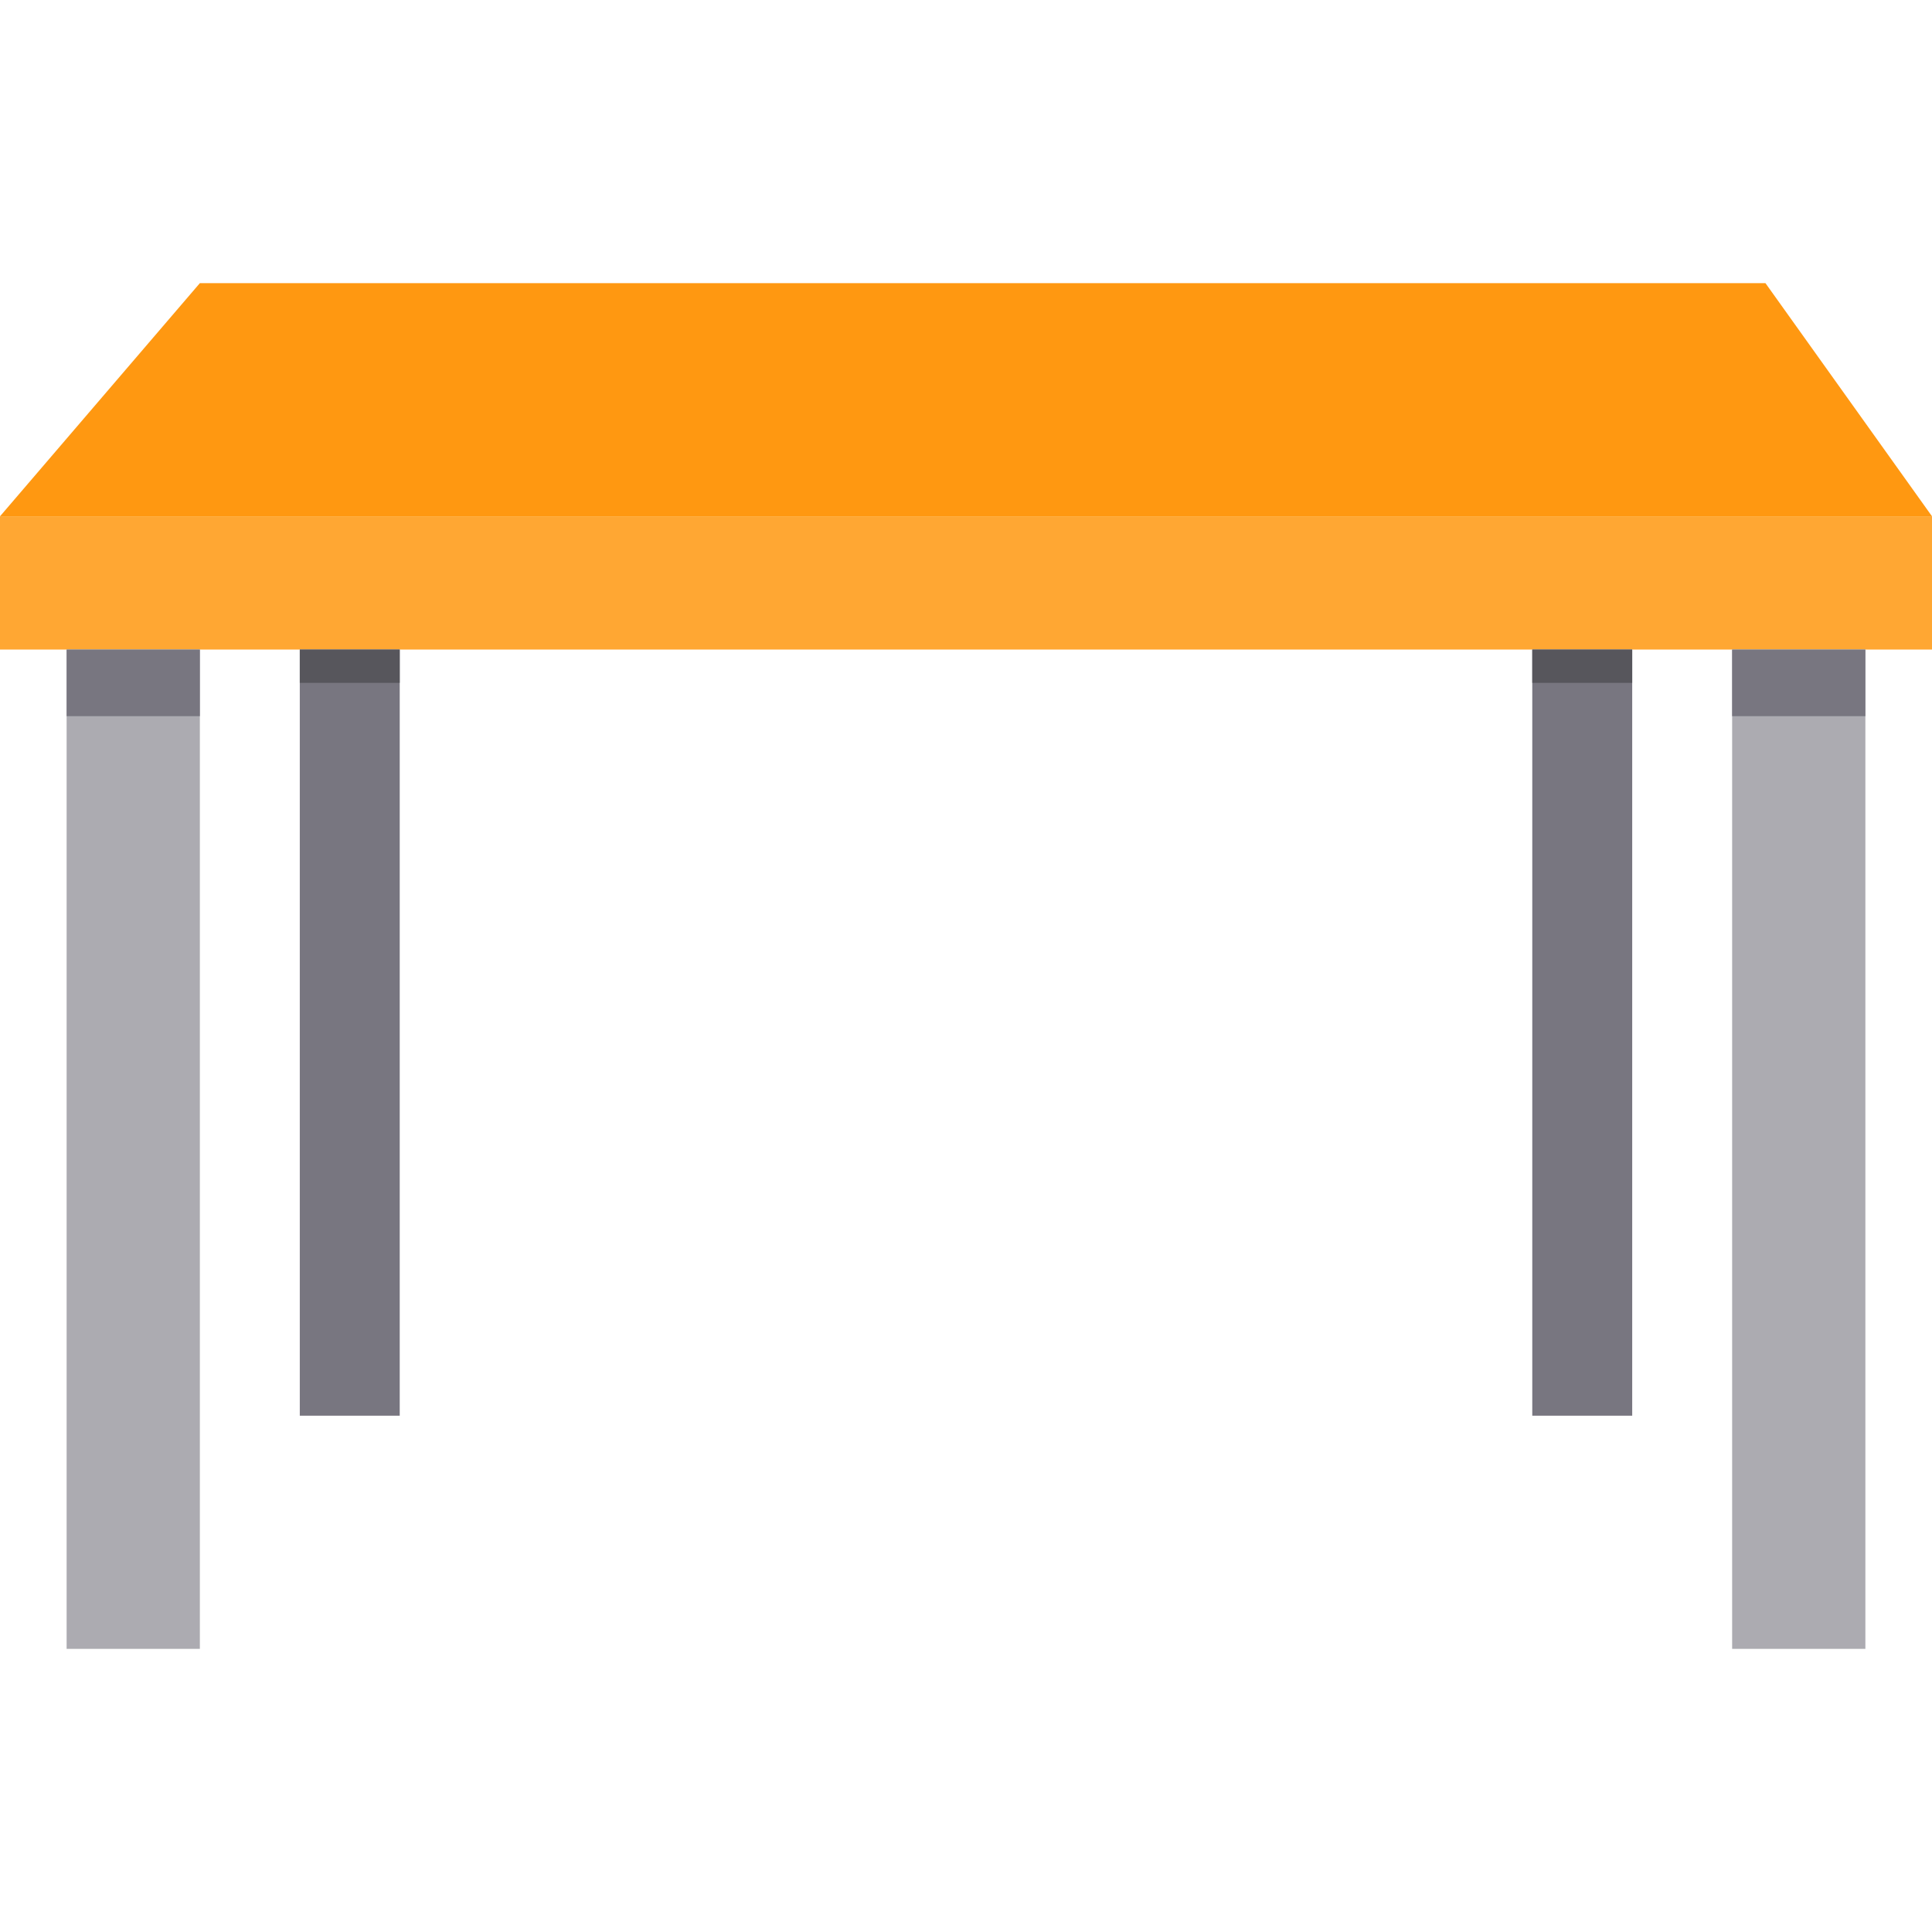
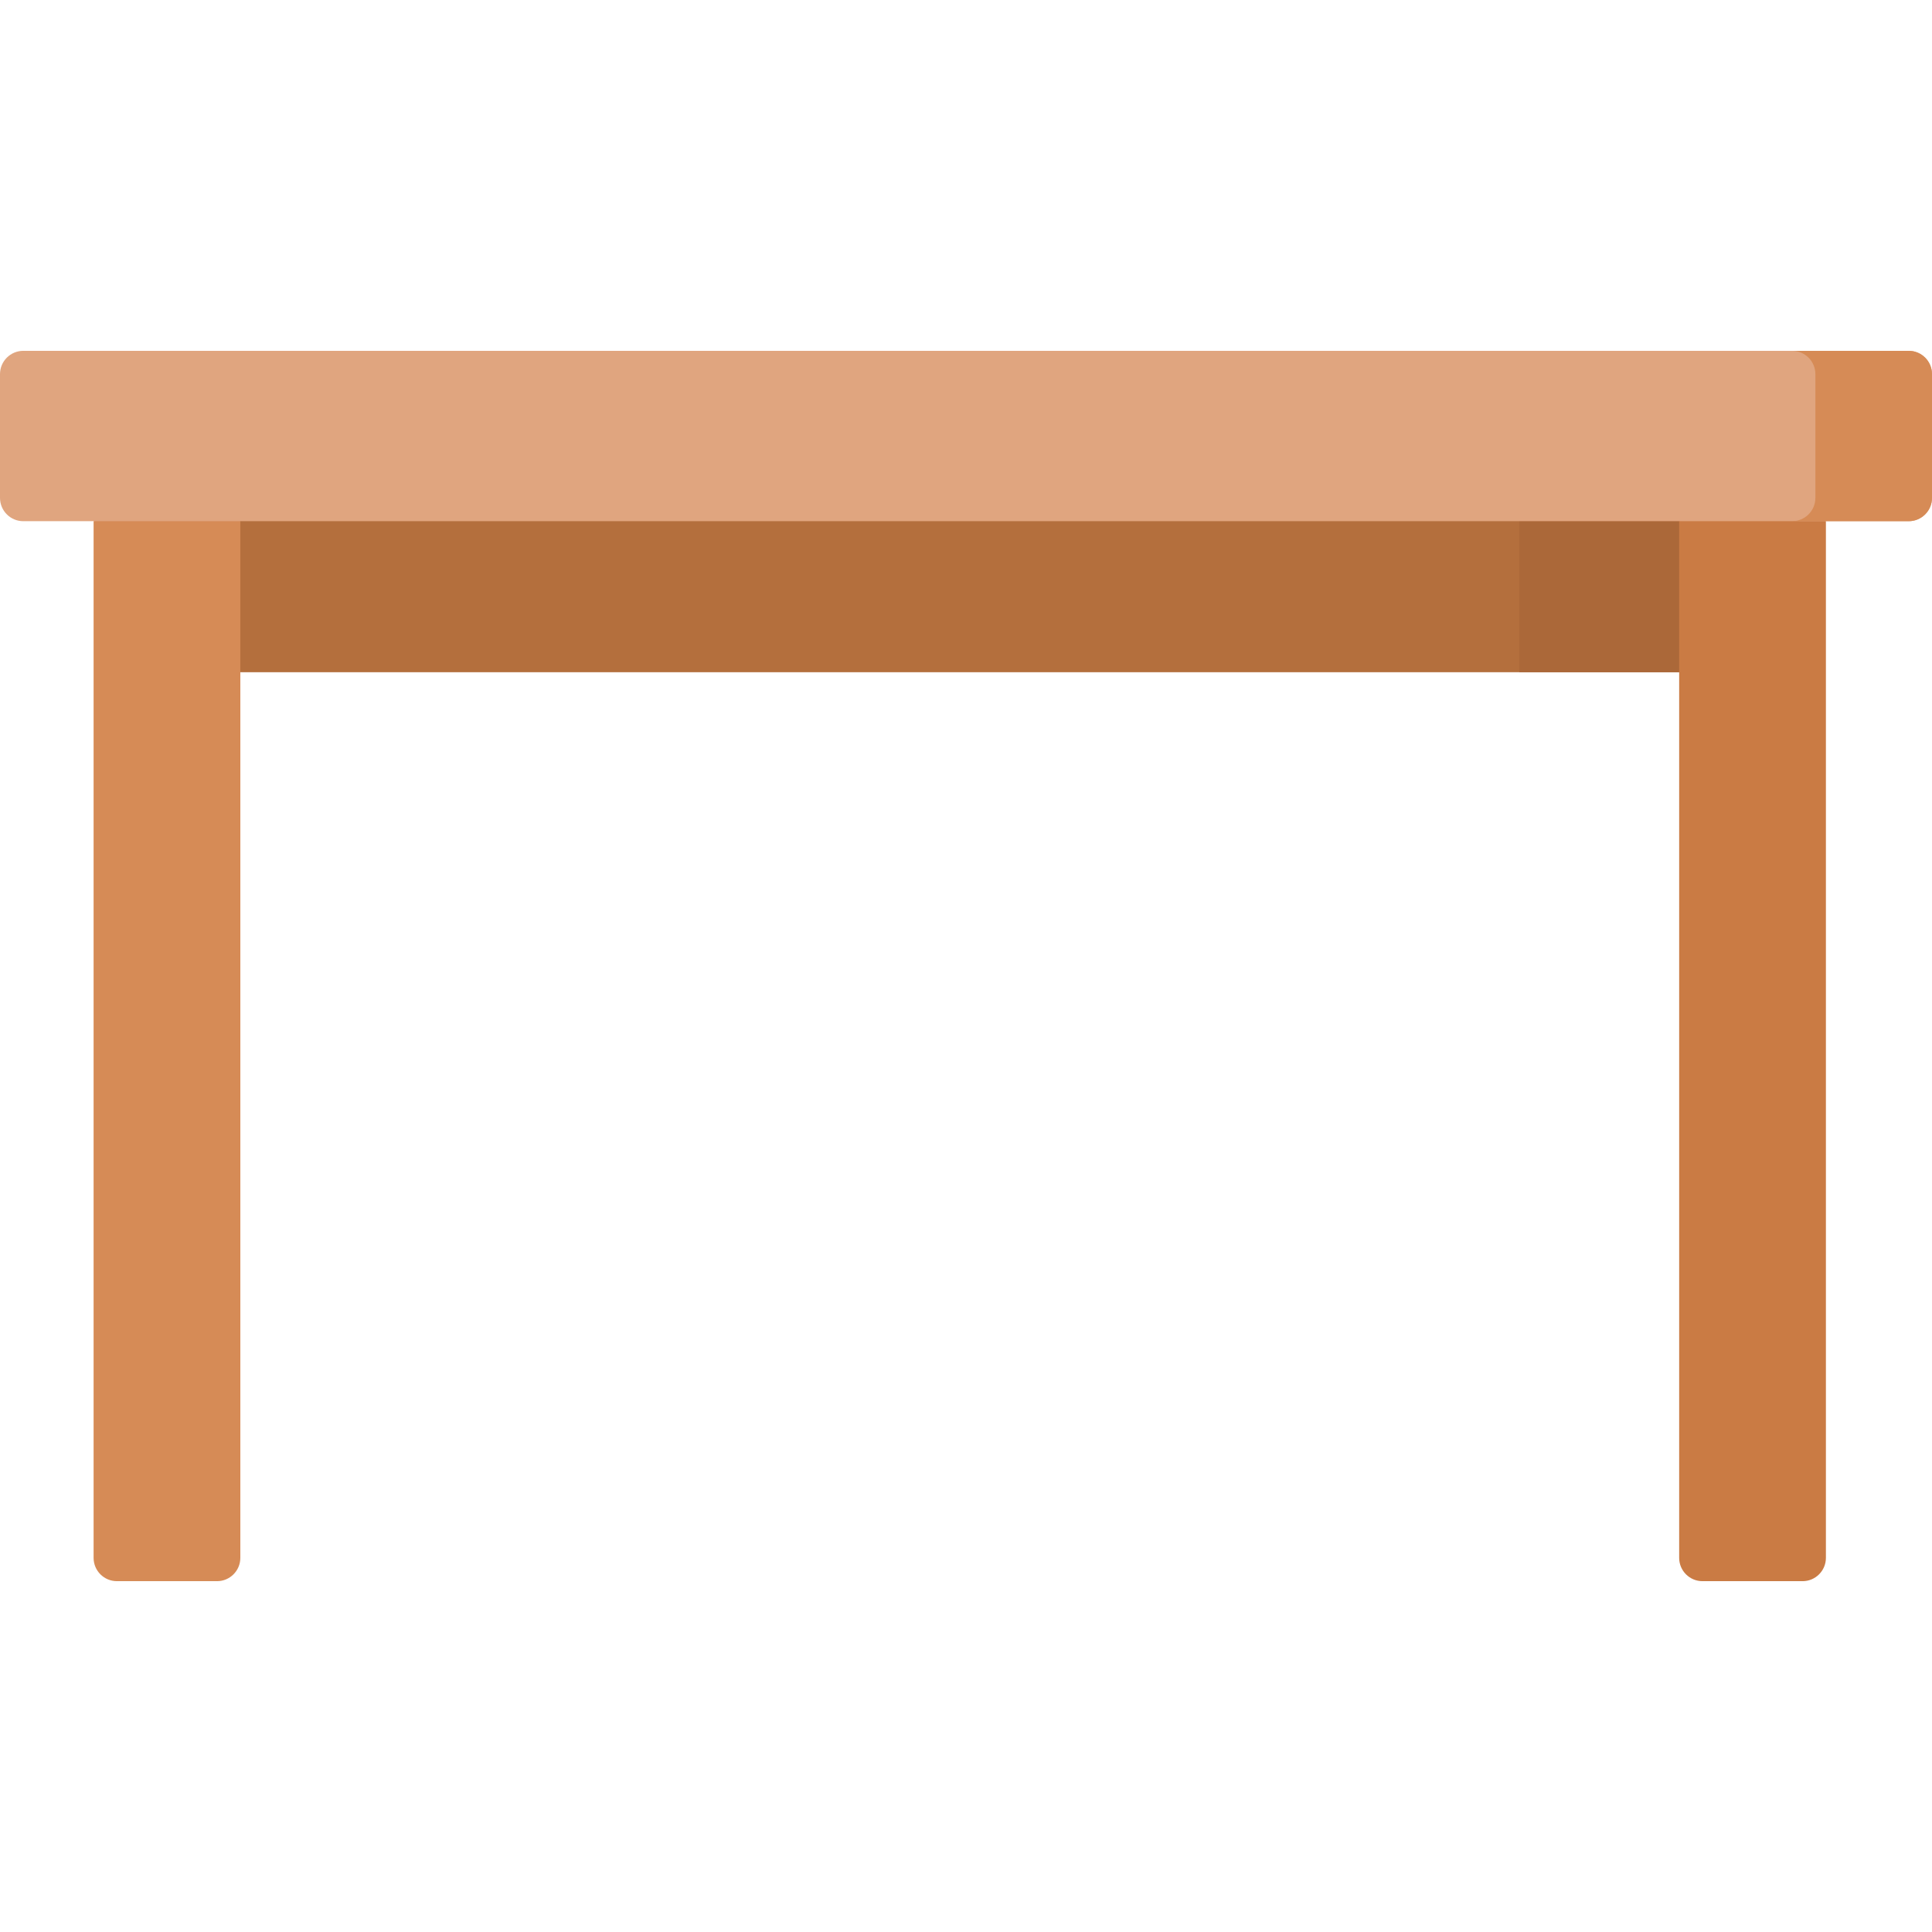
- <svg xmlns="http://www.w3.org/2000/svg" height="464pt" viewBox="0 -68 464 464" width="464pt">
-   <path d="m424 0 40 56h-464l48-56zm0 0" fill="#ff9811" />
-   <path d="m0 56h464v32h-464zm0 0" fill="#ffa733" />
-   <path d="m72 88h24v184h-24zm0 0" fill="#787680" />
-   <path d="m368 88h24v184h-24zm0 0" fill="#787680" />
-   <path d="m16 88h32v240h-32zm0 0" fill="#acabb1" />
-   <path d="m416 88h32v240h-32zm0 0" fill="#acabb1" />
-   <path d="m72 88h24v8h-24zm0 0" fill="#57565c" />
-   <path d="m368 88h24v8h-24zm0 0" fill="#57565c" />
-   <g fill="#787680">
-     <path d="m16 88h32v16h-32zm0 0" />
-     <path d="m416 88h32v16h-32zm0 0" />
+ <svg xmlns="http://www.w3.org/2000/svg" id="Capa_1" enable-background="new 0 0 497 497" height="512" viewBox="0 0 497 497" width="512">
+   <g>
+     <g>
+       <path d="m42.951 112.163h407.883v60.763h-407.883z" fill="#b46f3d" />
+     </g>
+     <g>
+       <path d="m390.834 112.163h60v60.763h-60z" fill="#ab6839" />
+     </g>
+     <g>
+       <path d="m55.825 406.751h-25.748c-3.314 0-6-2.686-6-6v-266.674l18.874-10 18.874 10v266.674c0 3.314-2.687 6-6 6z" fill="#d68b56" />
+     </g>
+     <g>
+       <path d="m463.707 406.751h-25.747c-3.314 0-6-2.686-6-6v-266.674l18.874-10 18.874 10v266.674c-.001 3.314-2.687 6-6.001 6z" fill="#ca7b44" />
+     </g>
+     <g>
+       <path d="m491 134.077h-21.293l-8.128-.015-.5.015h-455.079c-3.314 0-6-2.686-6-6v-31.828c0-3.314 2.686-6 6-6h485c3.314 0 6 2.686 6 6v31.827c0 3.314-2.686 6.001-6 6.001z" fill="#e0a57f" />
+     </g>
+     <g>
+       <path d="m491 90.249h-30c3.314 0 6 2.686 6 6v31.827c0 3.314-2.686 6-6 6h30c3.314 0 6-2.686 6-6v-31.827c0-3.314-2.686-6-6-6z" fill="#d68b56" />
+     </g>
  </g>
</svg>
